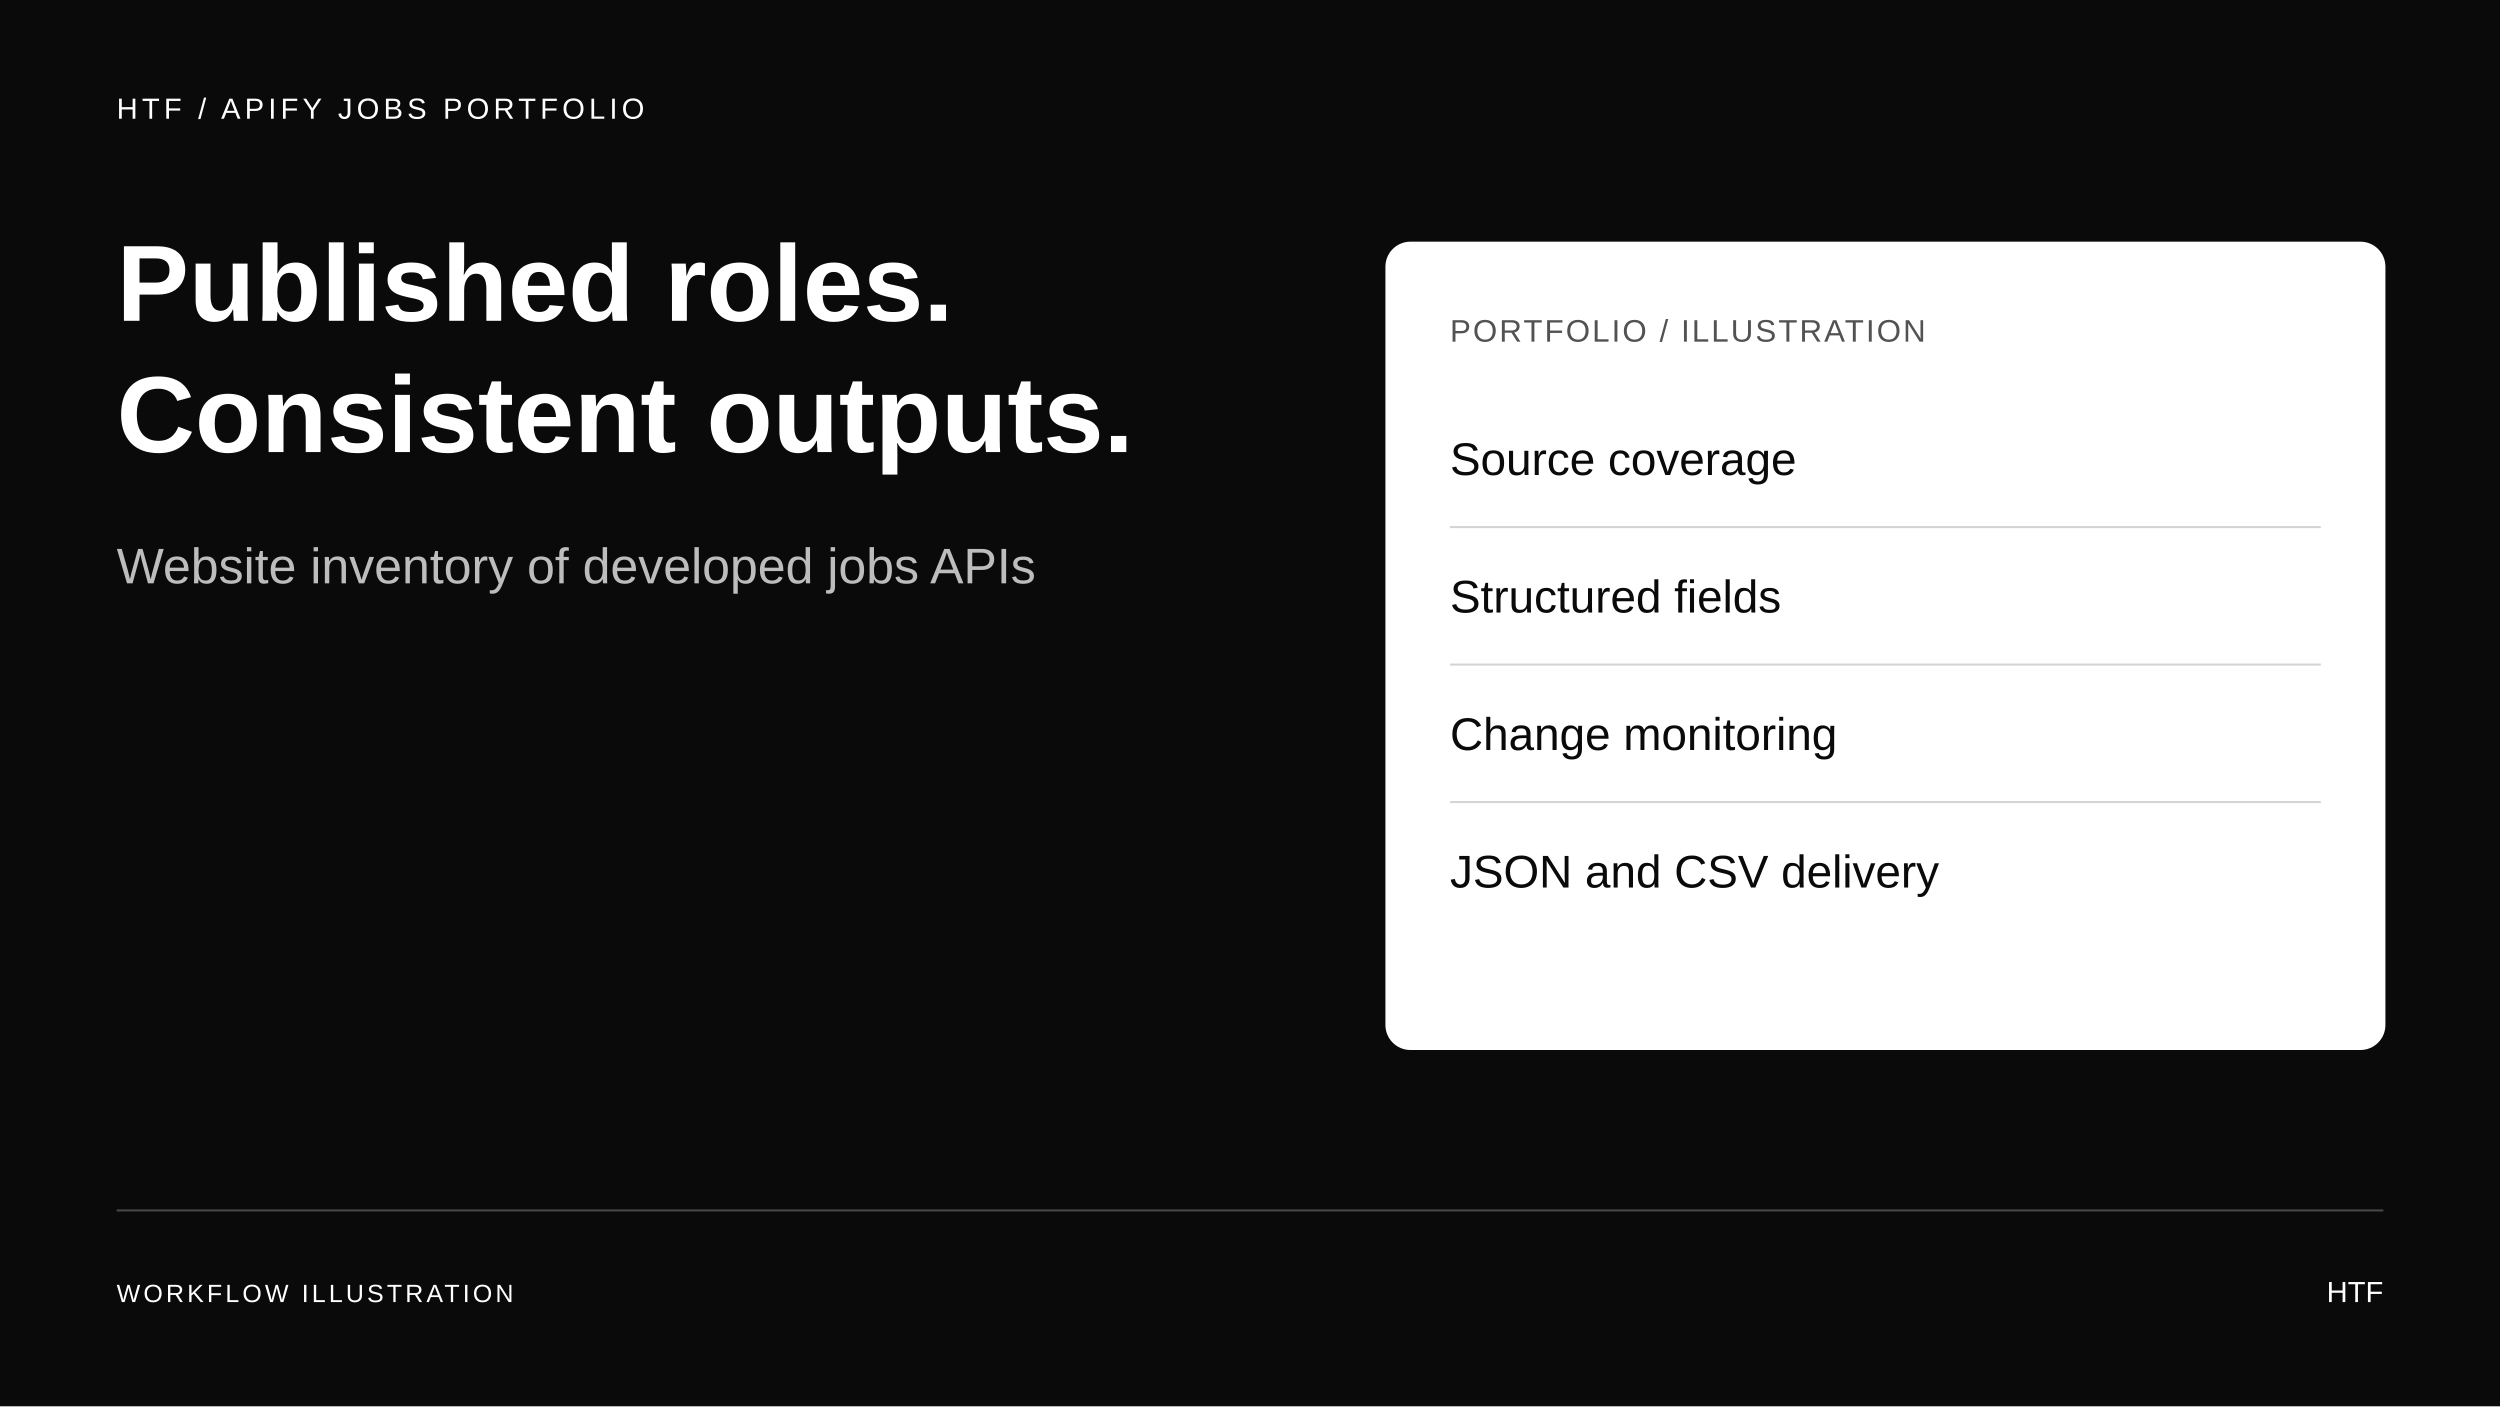
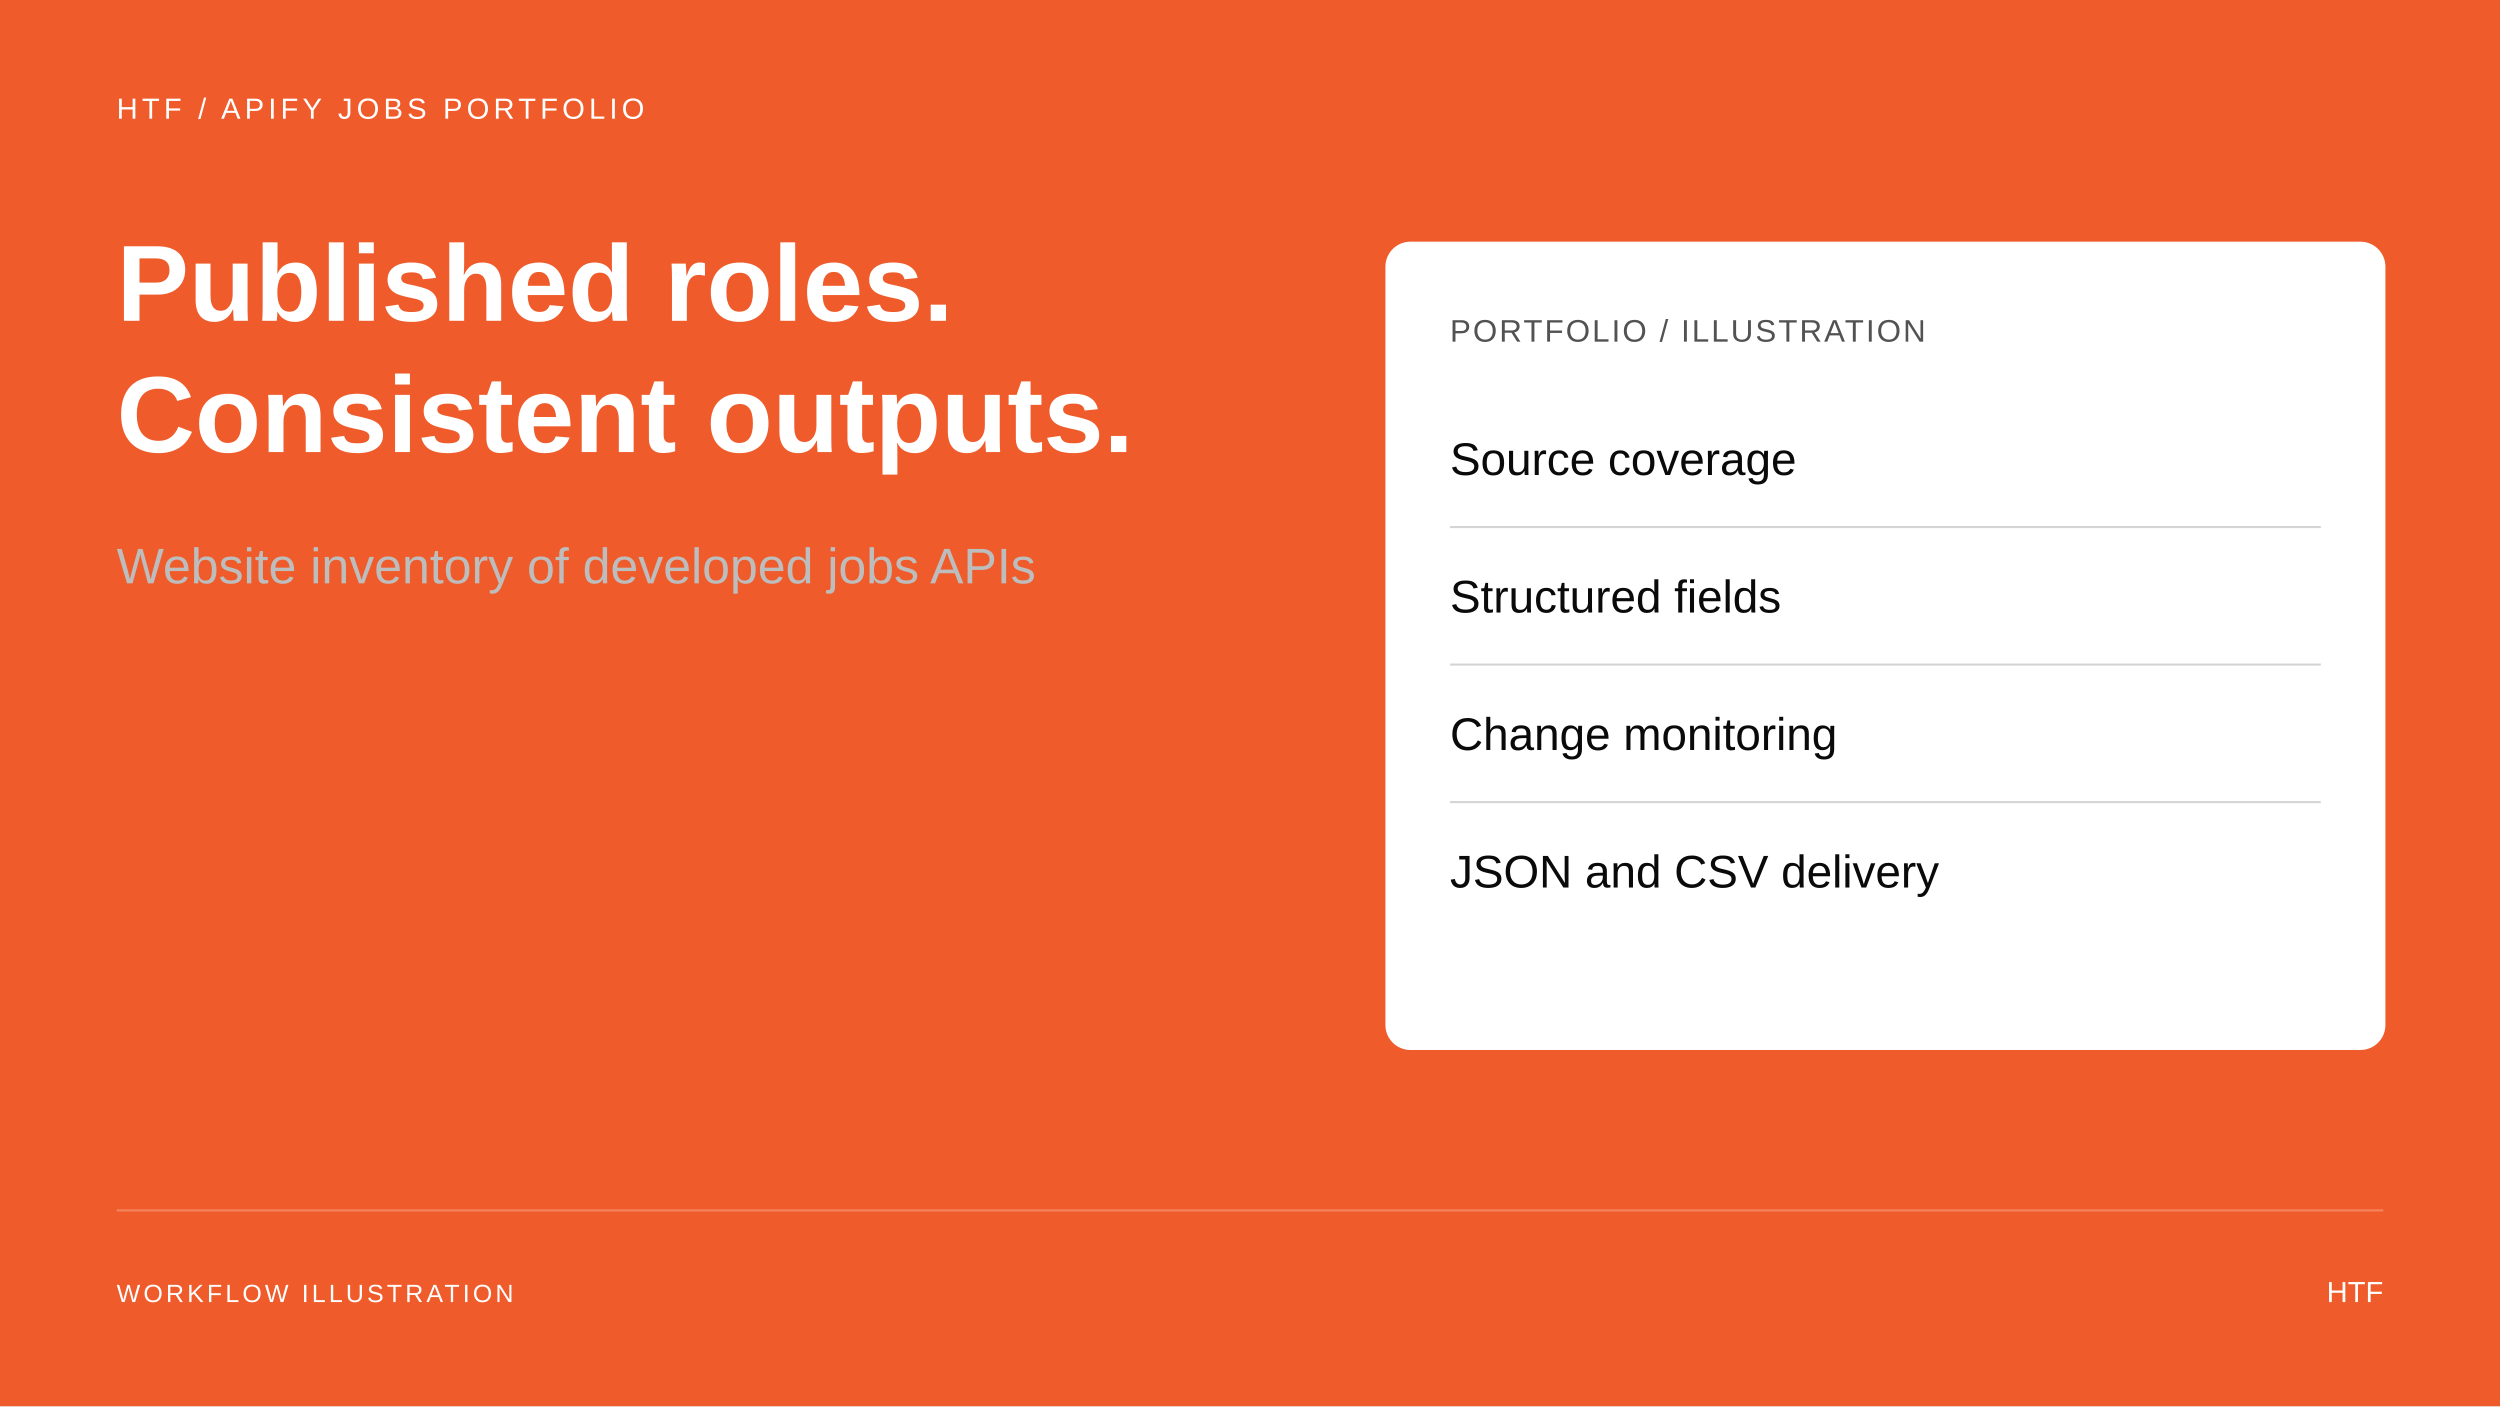
<svg xmlns="http://www.w3.org/2000/svg" width="1200" height="675" viewBox="0 0 1200 675" role="img">
-   <rect width="1200" height="675" fill="#0a0a0a" />
+   <rect width="1200" height="675" fill="#ef5b2a" />
  <text x="56" y="57" fill="#fff" font-family="Arial,sans-serif" font-size="14" letter-spacing="2">HTF / APIFY JOBS PORTFOLIO</text>
  <text x="56" y="154" fill="#fff" font-family="Arial,sans-serif" font-size="52" font-weight="700">Published roles.</text>
  <text x="56" y="217" fill="#fff" font-family="Arial,sans-serif" font-size="52" font-weight="700">Consistent outputs.</text>
  <text x="56" y="280" fill="#bdbdbd" font-family="Arial,sans-serif" font-size="24">Website inventory of developed jobs APIs</text>
  <g transform="translate(665 116)">
    <rect width="480" height="388" rx="12" fill="#fff" />
    <text x="31" y="48" fill="#525252" font-family="Arial,sans-serif" font-size="15" letter-spacing="1">PORTFOLIO / ILLUSTRATION</text>
    <g fill="#0a0a0a" font-family="Arial,sans-serif" font-size="22">
      <text x="31" y="112">Source coverage</text>
      <text x="31" y="178">Structured fields</text>
      <text x="31" y="244">Change monitoring</text>
      <text x="31" y="310">JSON and CSV delivery</text>
    </g>
    <g stroke="#d4d4d4">
      <path d="M31 137H449" />
      <path d="M31 203H449" />
      <path d="M31 269H449" />
    </g>
  </g>
  <path d="M56 581H1144" stroke="#fff" opacity=".25" />
  <text x="56" y="625" fill="#fff" font-family="Arial,sans-serif" font-size="12" letter-spacing="1.5">WORKFLOW ILLUSTRATION</text>
  <text x="1144" y="625" fill="#fff" font-family="Arial,sans-serif" font-size="14" text-anchor="end">HTF</text>
</svg>
